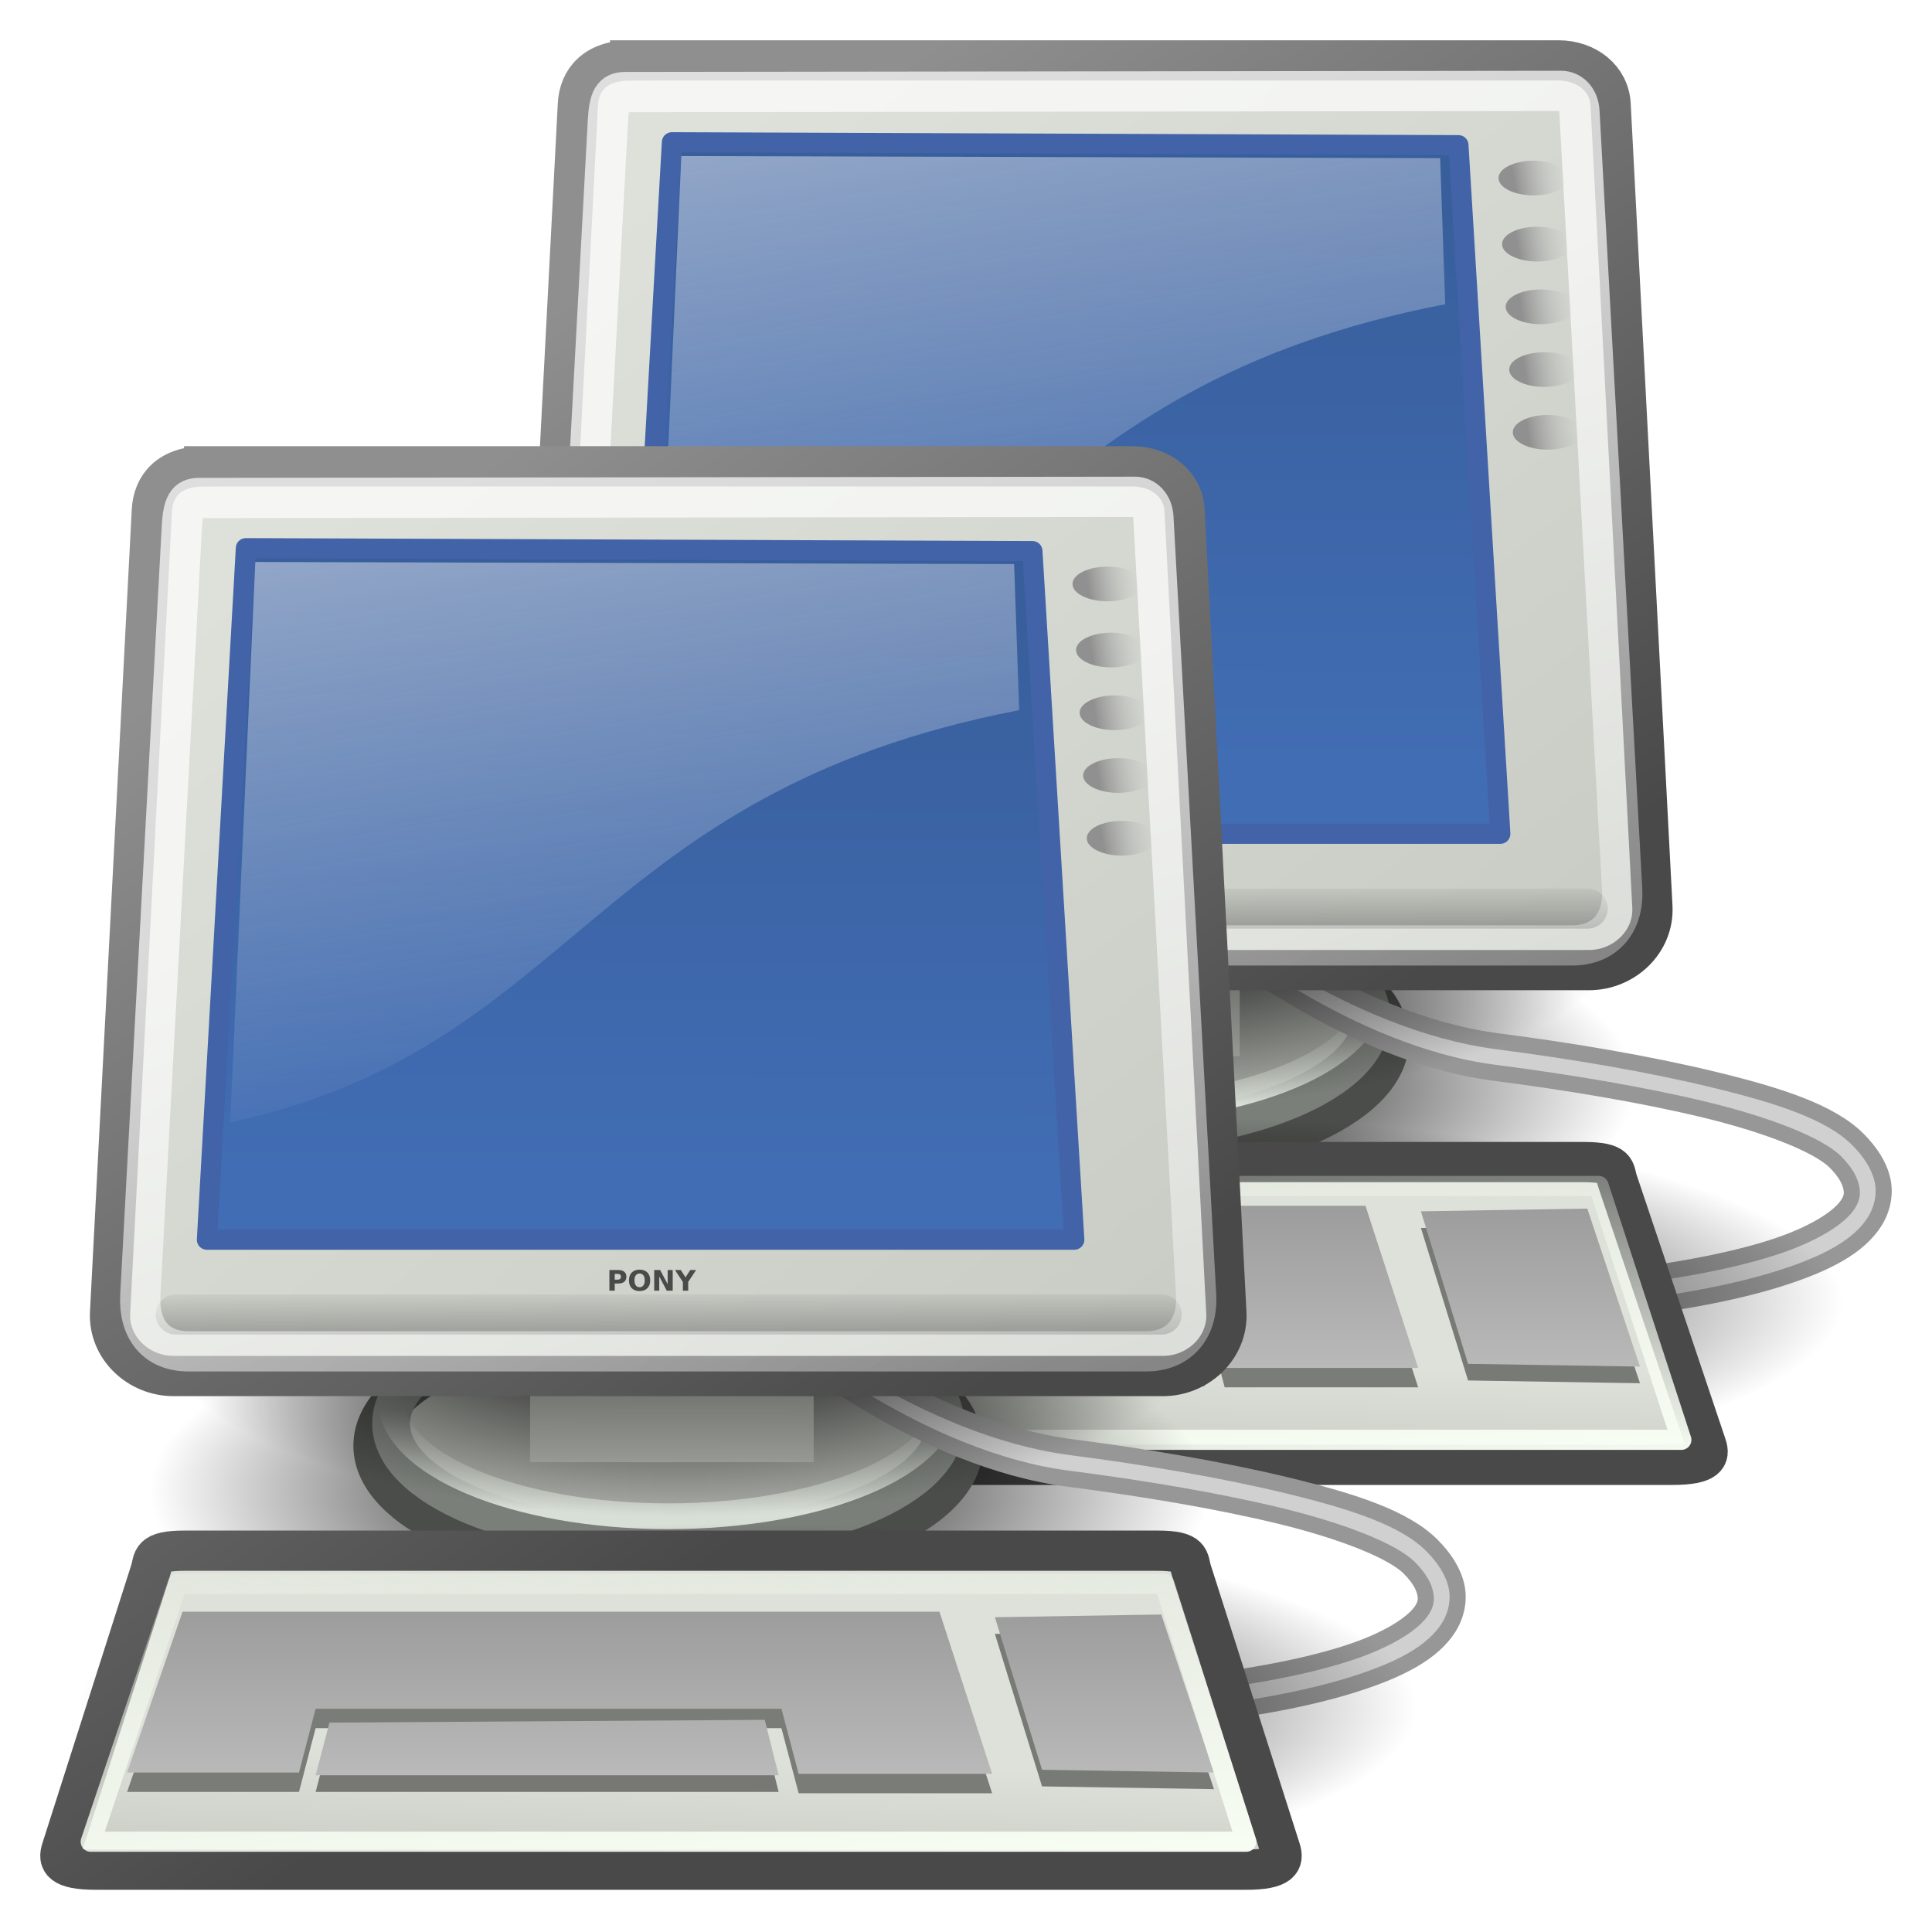
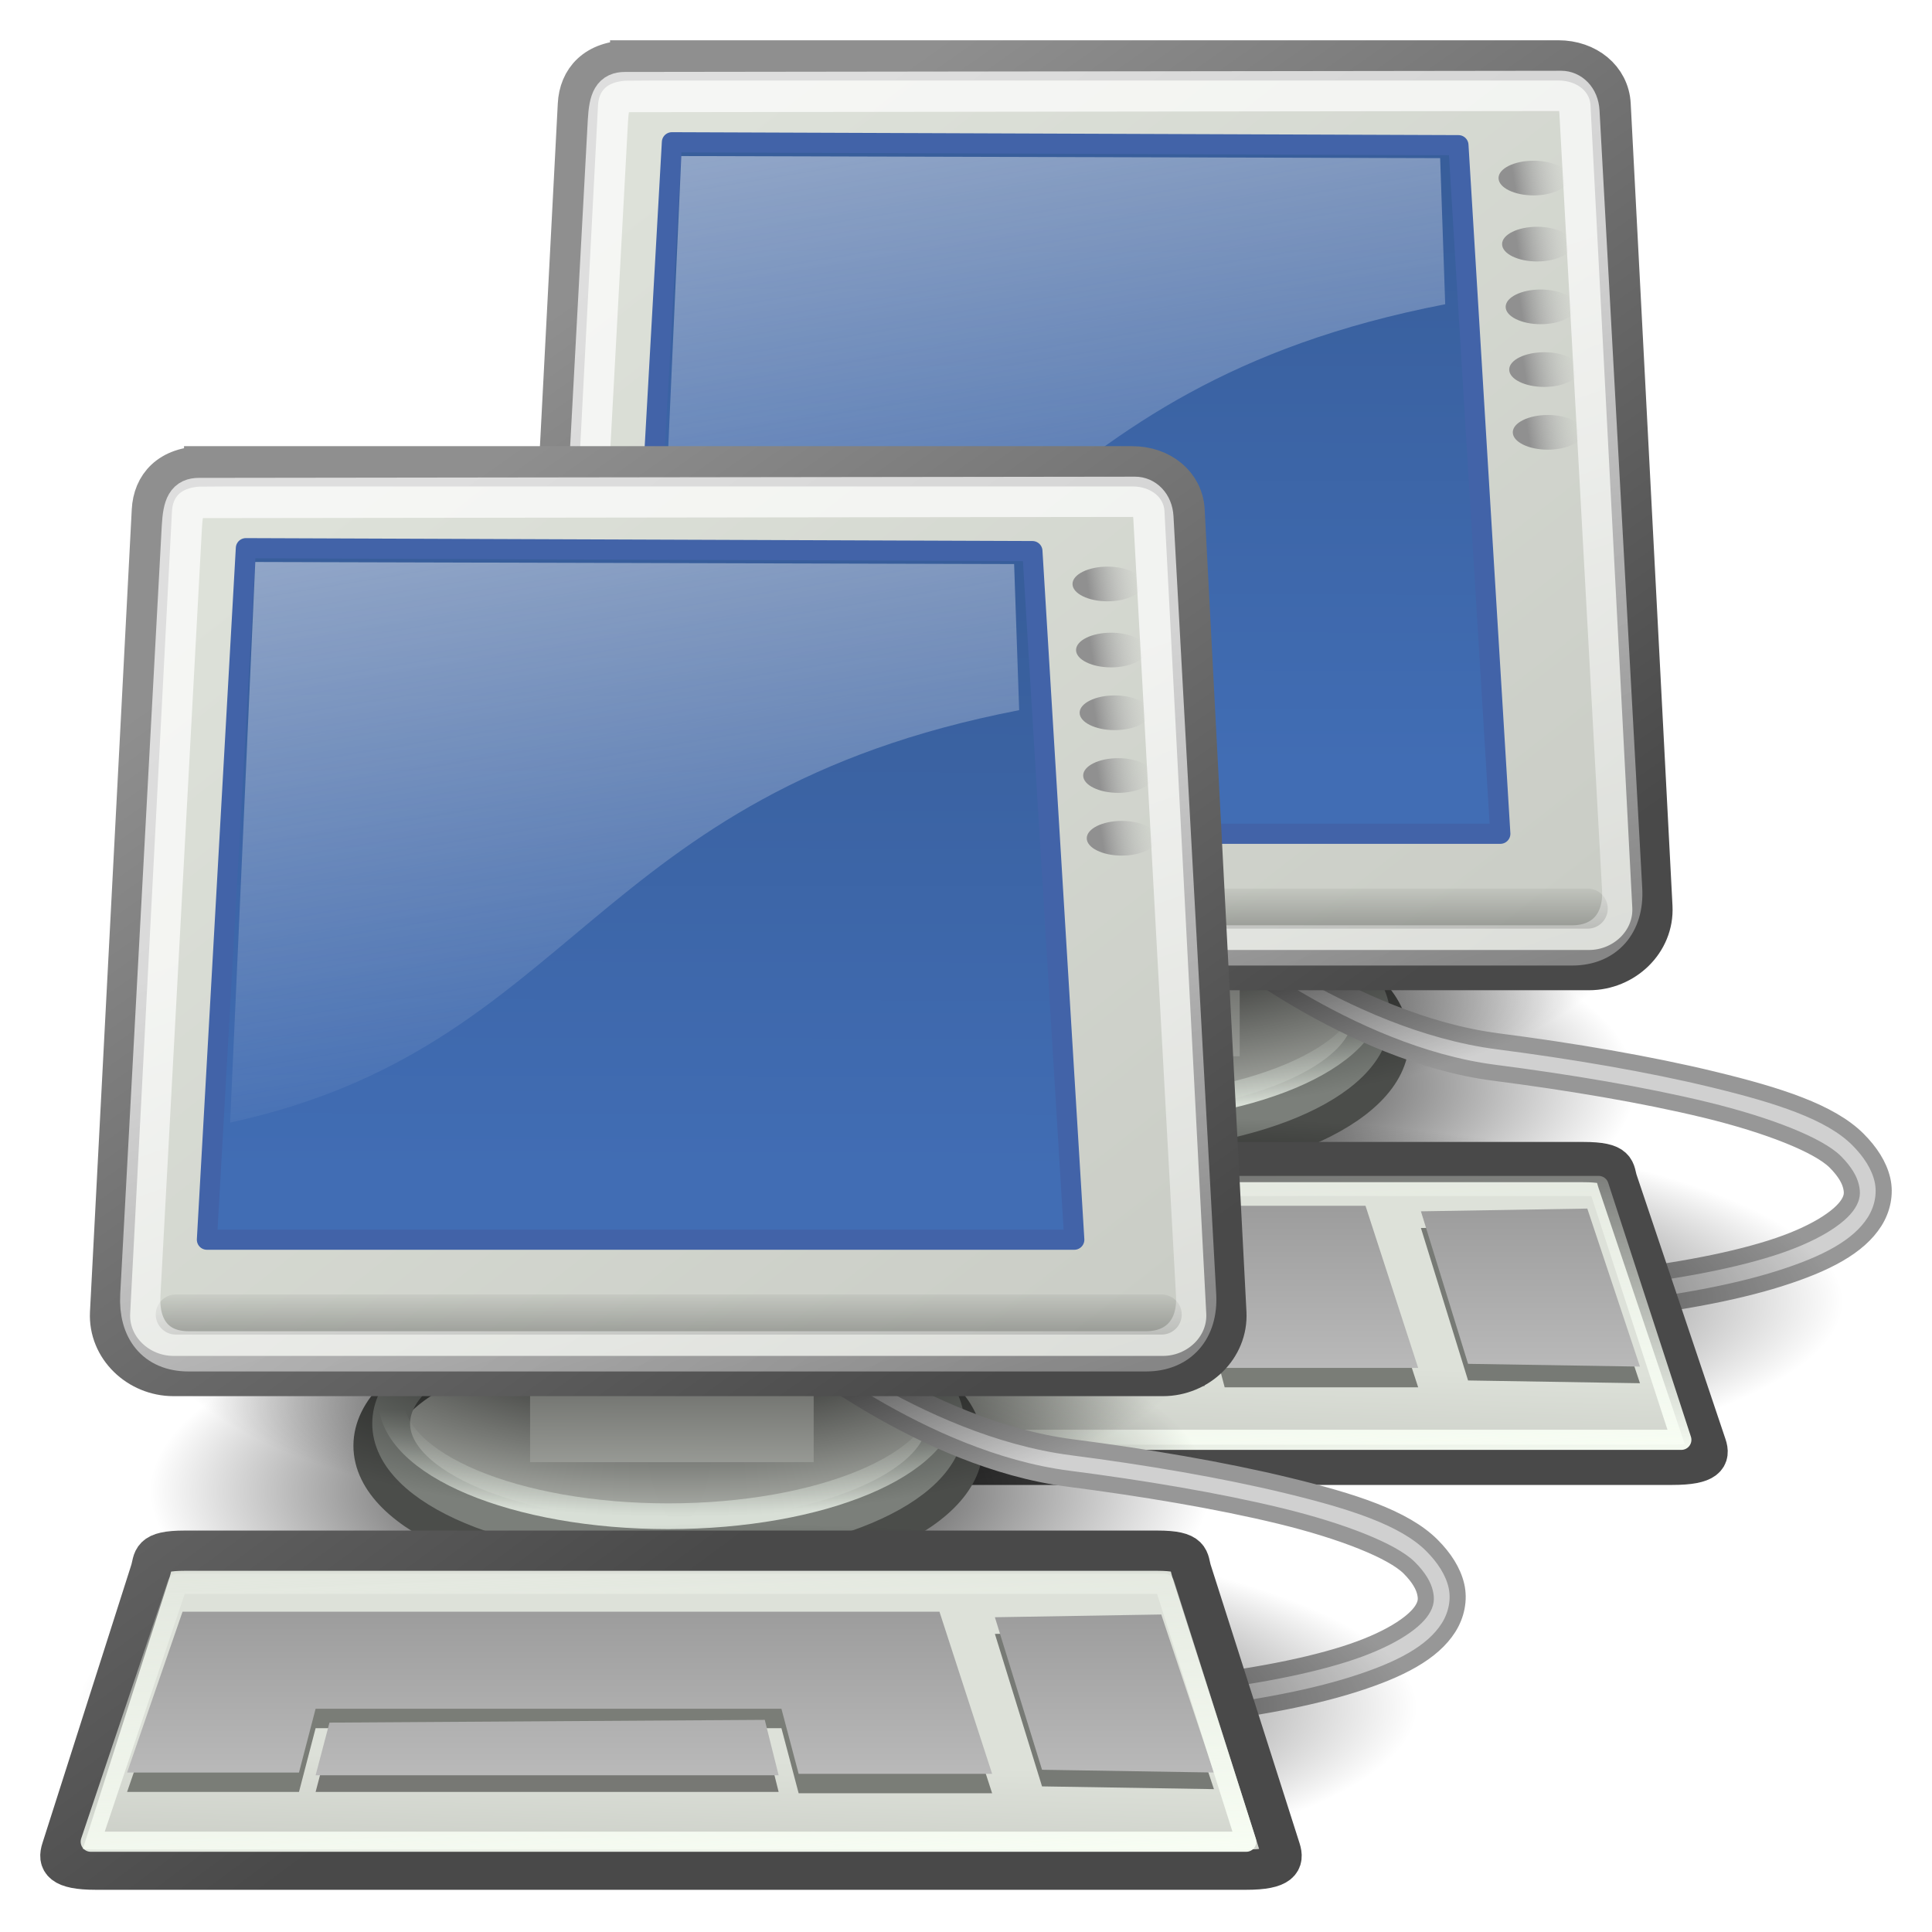
- <svg xmlns="http://www.w3.org/2000/svg" xmlns:xlink="http://www.w3.org/1999/xlink" id="svg2327" viewBox="0 0 48 48">
+ <svg xmlns="http://www.w3.org/2000/svg" xmlns:xlink="http://www.w3.org/1999/xlink" id="svg2327" viewBox="0 0 48 48" version="1.1">
  <defs id="defs3">
    <linearGradient id="linearGradient2985">
      <stop id="stop2987" style="stop-color:#d8dfd6" offset="0" />
      <stop id="stop2989" style="stop-color:#d8dfd6;stop-opacity:0" offset="1" />
    </linearGradient>
    <linearGradient id="linearGradient2752">
      <stop id="stop2754" style="stop-color:#9d9d9d" offset="0" />
      <stop id="stop2756" style="stop-color:#b9b9b9" offset="1" />
    </linearGradient>
    <linearGradient id="linearGradient2711">
      <stop id="stop2713" style="stop-color:#909090" offset="0" />
      <stop id="stop2715" style="stop-color:#bebebe;stop-opacity:0" offset="1" />
    </linearGradient>
    <linearGradient id="linearGradient2701">
      <stop id="stop2703" style="stop-color:#585956" offset="0" />
      <stop id="stop2705" style="stop-color:#bbbeb8" offset="1" />
    </linearGradient>
    <linearGradient id="linearGradient2683">
      <stop id="stop2685" style="stop-color:#000000" offset="0" />
      <stop id="stop2687" style="stop-color:#000000;stop-opacity:0" offset="1" />
    </linearGradient>
    <linearGradient id="linearGradient2667">
      <stop id="stop2669" style="stop-color:#ffffff" offset="0" />
      <stop id="stop2671" style="stop-color:#fcfcff;stop-opacity:0" offset="1" />
    </linearGradient>
    <linearGradient id="linearGradient2635">
      <stop id="stop2637" style="stop-color:#f9fff5" offset="0" />
      <stop id="stop2639" style="stop-color:#f9fff5;stop-opacity:0" offset="1" />
    </linearGradient>
    <linearGradient id="linearGradient2415">
      <stop id="stop2417" style="stop-color:#ffffff" offset="0" />
      <stop id="stop2419" style="stop-color:#ffffff;stop-opacity:0" offset="1" />
    </linearGradient>
    <linearGradient id="linearGradient2253">
      <stop id="stop2255" style="stop-color:#8f8f8f" offset="0" />
      <stop id="stop2257" style="stop-color:#494949" offset="1" />
    </linearGradient>
    <linearGradient id="linearGradient2245">
      <stop id="stop2247" style="stop-color:#dde1d9" offset="0" />
      <stop id="stop2249" style="stop-color:#cacdc6" offset="1" />
    </linearGradient>
    <radialGradient id="radialGradient3909" xlink:href="#linearGradient2683" gradientUnits="userSpaceOnUse" cy="67.502" cx="12.576" gradientTransform="scale(1.9258 .51926)" r="8.766" />
    <linearGradient id="linearGradient3911" y2="44.879" xlink:href="#linearGradient2985" gradientUnits="userSpaceOnUse" x2="-23.886" gradientTransform="scale(1.4929 .66985)" y1="49.953" x1="-23.886" />
    <linearGradient id="linearGradient3915" y2="64.893" xlink:href="#linearGradient2701" gradientUnits="userSpaceOnUse" x2="12.128" gradientTransform="scale(1.8163 .55056)" y1="53.535" x1="12.207" />
    <linearGradient id="linearGradient3917" y2="33.34" xlink:href="#linearGradient2245" gradientUnits="userSpaceOnUse" x2="34.784" gradientTransform="matrix(1.1299 0 0 .88506 -1.625 -1.3044)" y1="7.229" x1="8.612" />
    <linearGradient id="linearGradient3919" y2="31.246" xlink:href="#linearGradient2253" gradientUnits="userSpaceOnUse" x2="32.537" gradientTransform="scale(1.1044 .90547)" y1="5.382" x1="10.391" />
    <linearGradient id="linearGradient3923" y2="162.45" xlink:href="#linearGradient2683" gradientUnits="userSpaceOnUse" x2="3.707" gradientTransform="matrix(5.7052 0 0 .17528 1 -.67937)" y1="171.29" x1="3.707" />
    <linearGradient id="linearGradient3925" y2="55.201" xlink:href="#linearGradient2415" gradientUnits="userSpaceOnUse" x2="34.975" gradientTransform="matrix(1.1081 0 0 .90247 1 1)" y1="13.005" x1="17.698" />
    <linearGradient id="linearGradient3927" y2="26.729" xlink:href="#linearGradient2667" gradientUnits="userSpaceOnUse" x2="17.199" gradientTransform="matrix(1.239 0 0 .89596 .59055 -1.3315)" y1="1.654" x1="11.492" />
    <linearGradient id="linearGradient3931" y2="52.536" xlink:href="#linearGradient2245" gradientUnits="userSpaceOnUse" x2="18.177" gradientTransform="scale(1.1299 .88506)" y1="48.643" x1="18.317" />
    <linearGradient id="linearGradient3935" y2="100.2" xlink:href="#linearGradient2752" gradientUnits="userSpaceOnUse" x2="8.113" gradientTransform="scale(2.3099 .43293)" y1="88.509" x1="8.113" />
    <linearGradient id="linearGradient3941" y2="74.098" xlink:href="#linearGradient2635" gradientUnits="userSpaceOnUse" x2="8.649" gradientTransform="matrix(2.1436 0 0 .4665 1 -.50883)" y1="101.28" x1="13.629" />
    <linearGradient id="linearGradient3943" y2="3.845" xlink:href="#linearGradient2711" gradientUnits="userSpaceOnUse" x2="35.521" y1="3.938" x1="34.301" />
    <linearGradient id="linearGradient4033" y2="52.536" xlink:href="#linearGradient2245" gradientUnits="userSpaceOnUse" x2="18.177" gradientTransform="matrix(1.1299 0 0 .93254 1.8702e-17 -2.5273)" y1="48.643" x1="18.317" />
    <linearGradient id="linearGradient4035" y2="31.246" xlink:href="#linearGradient2253" gradientUnits="userSpaceOnUse" x2="32.537" gradientTransform="matrix(1.1044 0 0 .95405 1.8702e-17 -2.5273)" y1="5.382" x1="10.391" />
    <linearGradient id="linearGradient4043" y2="74.098" xlink:href="#linearGradient2635" gradientUnits="userSpaceOnUse" x2="8.649" gradientTransform="matrix(2.1192 0 0 .47399 1.1616 -1.3776)" y1="101.28" x1="13.629" />
    <linearGradient id="linearGradient4064" y2="15.323" gradientUnits="userSpaceOnUse" x2="-57.495" gradientTransform="matrix(.77934 0 0 .77934 73.639 -5.9461)" y1="38.653" x1="-57.547">
      <stop id="stop3402" style="stop-color:#416db4" offset="0" />
      <stop id="stop3404" style="stop-color:#385e9b" offset="1" />
    </linearGradient>
  </defs>
  <g id="layer1">
    <g id="g2860" transform="matrix(.77934 0 0 .77934 4.5537 10.264)">
      <g id="g3880" transform="translate(7.1658 -12.941)">
-         <path id="path2862" style="fill-rule:evenodd;color:#000000;fill:url(#radialGradient3909)" d="m41.101 35.051a16.882 4.552 0 1 1 -33.765 0 16.882 4.552 0 1 1 33.765 0z" transform="matrix(1 0 0 1.3689 -1.9786 -13.617)" />
-         <path id="path2864" style="fill-rule:evenodd;color:#000000;stroke:#4b4d4a;stroke-width:1.283;fill:#adb0aa" d="m-26.264 29.716a9.394 3.94 0 1 1 -18.789 0 9.394 3.94 0 1 1 18.789 0z" transform="translate(57.533 3.2034)" />
-         <path id="path2866" style="color:#000000;stroke:#7b7f7a;stroke-width:1.283;fill:none" d="m-26.264 29.716a9.394 3.94 0 1 1 -18.789 0 9.394 3.94 0 1 1 18.789 0z" transform="matrix(.94027 0 0 .94027 55.404 4.2712)" />
-         <path id="path2868" style="color:#000000;stroke:url(#linearGradient3911);stroke-width:.873;fill:none" d="m-26.264 29.716a9.394 3.94 0 1 1 -18.789 0 9.394 3.94 0 1 1 18.789 0z" transform="matrix(.94027 0 0 .94027 55.404 3.5212)" />
+         <path id="path2862" style="fill-rule:evenodd;color:#000000;fill:url(#radialGradient3909)" d="m 41.101,35.051 a 16.882,4.552 0 0 1 -16.882,4.552 16.882,4.552 0 0 1 -16.882,-4.552 16.882,4.552 0 0 1 16.882,-4.552 16.882,4.552 0 0 1 16.882,4.552 z" transform="matrix(1 0 0 1.3689 -1.9786 -13.617)" />
+         <path id="path2864" style="fill-rule:evenodd;color:#000000;stroke:#4b4d4a;stroke-width:1.283;fill:#adb0aa" d="m -26.264,29.716 a 9.394,3.94 0 0 1 -9.394,3.94 9.394,3.94 0 0 1 -9.394,-3.94 9.394,3.94 0 0 1 9.394,-3.94 9.394,3.94 0 0 1 9.394,3.94 z" transform="translate(57.533 3.2034)" />
+         <path id="path2866" style="color:#000000;stroke:#7b7f7a;stroke-width:1.283;fill:none" d="m -26.264,29.716 a 9.394,3.94 0 0 1 -9.394,3.94 9.394,3.94 0 0 1 -9.394,-3.94 9.394,3.94 0 0 1 9.394,-3.94 9.394,3.94 0 0 1 9.394,3.94 z" transform="matrix(.94027 0 0 .94027 55.404 4.2712)" />
+         <path id="path2868" style="color:#000000;stroke:url(#linearGradient3911);stroke-width:.873;fill:none" d="m -26.264,29.716 a 9.394,3.94 0 0 1 -9.394,3.94 9.394,3.94 0 0 1 -9.394,-3.94 9.394,3.94 0 0 1 9.394,-3.94 9.394,3.94 0 0 1 9.394,3.94 z" transform="matrix(.94027 0 0 .94027 55.404 3.5212)" />
        <path id="path2870" style="stroke-linejoin:round;fill-rule:evenodd;stroke:#979797;stroke-width:.513;fill:#d0d0d0" d="m25.688 28.766l-0.063 1s4.324 3.599 9 4.203c2.338 0.301 4.754 0.702 6.75 1.187s3.588 1.12 4.125 1.656c0.31 0.311 0.451 0.574 0.5 0.782 0.049 0.207 0.038 0.355-0.094 0.562-0.264 0.416-1.08 0.968-2.468 1.406-2.778 0.878-7.721 1.438-14.563 1.438v1c6.896 0 11.864-0.528 14.844-1.469 1.49-0.47 2.525-1.015 3.031-1.812 0.253-0.399 0.357-0.889 0.25-1.344s-0.385-0.885-0.781-1.281c-0.878-0.878-2.537-1.407-4.594-1.906-2.057-0.5-4.516-0.915-6.875-1.219-4.719-0.609-9.062-4.203-9.062-4.203z" />
-         <path id="path2872" style="color:#000000;fill-rule:evenodd;fill:url(#radialGradient3909)" d="m41.101 35.051a16.882 4.552 0 1 1 -33.765 0 16.882 4.552 0 1 1 33.765 0z" transform="matrix(1 0 0 1.3689 -1.9786 -19.021)" />
+         <path id="path2872" style="color:#000000;fill-rule:evenodd;fill:url(#radialGradient3909)" d="m 41.101,35.051 a 16.882,4.552 0 0 1 -16.882,4.552 16.882,4.552 0 0 1 -16.882,-4.552 16.882,4.552 0 0 1 16.882,-4.552 16.882,4.552 0 0 1 16.882,4.552 z" transform="matrix(1 0 0 1.3689 -1.9786 -19.021)" />
        <rect id="rect2874" style="fill-rule:evenodd;color:#000000;fill:url(#linearGradient3915)" height="2.74" width="9.04" y="30.704" x="17.472" />
        <path id="path2876" style="fill-rule:evenodd;color:#000000;stroke:url(#linearGradient3919);stroke-width:1.283;fill:url(#linearGradient3917)" d="m7.081 1.696h29.588c0.911 0 1.624 0.584 1.667 1.402l1.332 25.578c0.058 1.118-0.901 2.021-2.02 2.021h-31.546c-1.119 0-2.078-0.903-2.02-2.021l1.332-25.578c0.04-0.773 0.547-1.401 1.667-1.401z" />
        <path id="path2878" style="stroke-linejoin:round;fill-rule:evenodd;color:#000000;stroke:#4263a8;stroke-width:.642;fill:url(#linearGradient4064)" d="m8.411 4.306l-1.242 22.045h27.651l-1.335-21.952-25.074-0.093z" />
        <path id="path2880" style="stroke-opacity:.248;stroke:url(#linearGradient3923);stroke-linecap:round;stroke-width:1.278;fill:none" d="m6.177 28.736h31.429" />
        <path id="path2882" style="stroke-opacity:.701;color:#000000;stroke:url(#linearGradient3925);stroke-width:1.283;fill:none" d="m6.915 2.706l29.845-0.038c0.284-0 0.559 0.237 0.582 0.653l1.362 24.803c0.058 1.057-0.54 1.786-1.598 1.786h-30.524c-1.059 0-1.593-0.729-1.536-1.786l1.324-24.494c0.039-0.716 0.166-0.923 0.545-0.924z" />
        <path id="path2884" style="opacity:.531;fill-rule:evenodd;fill:url(#linearGradient3927)" d="m8.711 4.746l-0.802 17.871c11.045-2.401 11.421-10.493 25.154-13.147l-0.161-4.658-24.19-0.066z" />
-         <path id="path2886" style="color:#000000;fill-rule:evenodd;fill:url(#radialGradient3909)" d="m41.101 35.051a16.882 4.552 0 1 1 -33.765 0 16.882 4.552 0 1 1 33.765 0z" transform="matrix(1.2644 0 0 1.2913 -6.2163 -4.0004)" />
+         <path id="path2886" style="color:#000000;fill-rule:evenodd;fill:url(#radialGradient3909)" d="m 41.101,35.051 a 16.882,4.552 0 0 1 -16.882,4.552 16.882,4.552 0 0 1 -16.882,-4.552 16.882,4.552 0 0 1 16.882,-4.552 16.882,4.552 0 0 1 16.882,4.552 z" transform="matrix(1.2644 0 0 1.2913 -6.2163 -4.0004)" />
        <path id="path2888" style="fill-rule:evenodd;color:#000000;stroke:url(#linearGradient3919);stroke-width:1.283;fill:url(#linearGradient3931)" d="m6.462 36.817h31.003c1.119 0 0.977 0.272 1.092 0.613l2.834 8.425c0.115 0.342 0.027 0.613-1.092 0.613h-36.672c-1.119 0-1.207-0.271-1.092-0.613l2.835-8.425c0.115-0.341-0.027-0.613 1.092-0.613z" />
        <path id="path2890" style="fill-rule:evenodd;fill:#7a7d77" d="m6.392 38.829l-1.768 5.127h5.48l0.53-2.033h14.85l0.549 2.075h6.168l-1.679-5.169h-24.13z" />
        <path id="path2892" style="fill-rule:evenodd;fill:#777874" d="m11.076 42.276l-0.442 1.68h14.761l-0.442-1.768-13.877 0.088z" />
        <path id="path2894" style="fill-rule:evenodd;color:#000000;fill:#777a75" d="m37.593 38.829l1.679 5.038-5.48-0.088-1.503-4.861 5.304-0.089z" />
        <path id="path2896" style="fill-rule:evenodd;color:#000000;fill:url(#linearGradient3935)" d="m37.593 38.299l1.679 5.038-5.48-0.088-1.503-4.862 5.304-0.088z" />
        <path id="path2898" style="fill:url(#linearGradient3935);fill-rule:evenodd" d="m6.392 38.21l-1.768 5.127h5.48l0.53-2.033h14.85l0.549 2.075h6.168l-1.679-5.169h-24.13z" />
        <path id="path2900" style="color:#000000;fill-rule:evenodd;fill:url(#linearGradient3935)" d="m11.076 41.746l-0.442 1.679h14.761l-0.442-1.767-13.877 0.088z" />
        <path id="path2902" style="stroke-linejoin:round;color:#000000;stroke:url(#linearGradient3941);stroke-width:.642;fill:none" d="m6.128 37.578h31.826l2.637 8.093h-37.261l2.798-8.093z" />
-         <path id="path2904" style="fill-rule:evenodd;color:#000000;fill:url(#linearGradient3943)" d="m35.621 3.938a0.84 0.84 0 1 1 -1.68 0 0.84 0.84 0 1 1 1.68 0z" transform="matrix(1.3312 0 0 .65845 -10.419 2.8539)" />
-         <path id="path2906" style="color:#000000;fill-rule:evenodd;fill:url(#linearGradient3943)" d="m35.621 3.938a0.84 0.84 0 1 1 -1.68 0 0.84 0.84 0 1 1 1.68 0z" transform="matrix(1.3312 0 0 .65845 -10.306 4.9597)" />
-         <path id="path2908" style="color:#000000;fill-rule:evenodd;fill:url(#linearGradient3943)" d="m35.621 3.938a0.84 0.84 0 1 1 -1.68 0 0.84 0.84 0 1 1 1.68 0z" transform="matrix(1.3312 0 0 .65845 -10.192 6.9597)" />
-         <path id="path2910" style="color:#000000;fill-rule:evenodd;fill:url(#linearGradient3943)" d="m35.621 3.938a0.84 0.84 0 1 1 -1.68 0 0.84 0.84 0 1 1 1.68 0z" transform="matrix(1.3312 0 0 .65845 -10.079 8.9597)" />
-         <path id="path2912" style="color:#000000;fill-rule:evenodd;fill:url(#linearGradient3943)" d="m35.621 3.938a0.84 0.84 0 1 1 -1.68 0 0.84 0.84 0 1 1 1.68 0z" transform="matrix(1.3312 0 0 .65845 -9.9649 10.96)" />
+         <path id="path2904" style="fill-rule:evenodd;color:#000000;fill:url(#linearGradient3943)" d="M 35.621,3.938 A 0.84,0.84 0 0 1 34.781,4.778 0.84,0.84 0 0 1 33.941,3.938 0.84,0.84 0 0 1 34.781,3.099 0.84,0.84 0 0 1 35.621,3.938 Z" transform="matrix(1.3312 0 0 .65845 -10.419 2.8539)" />
+         <path id="path2906" style="color:#000000;fill-rule:evenodd;fill:url(#linearGradient3943)" d="M 35.621,3.938 A 0.84,0.84 0 0 1 34.781,4.778 0.84,0.84 0 0 1 33.941,3.938 0.84,0.84 0 0 1 34.781,3.099 0.84,0.84 0 0 1 35.621,3.938 Z" transform="matrix(1.3312 0 0 .65845 -10.306 4.9597)" />
+         <path id="path2908" style="color:#000000;fill-rule:evenodd;fill:url(#linearGradient3943)" d="M 35.621,3.938 A 0.84,0.84 0 0 1 34.781,4.778 0.84,0.84 0 0 1 33.941,3.938 0.84,0.84 0 0 1 34.781,3.099 0.84,0.84 0 0 1 35.621,3.938 Z" transform="matrix(1.3312 0 0 .65845 -10.192 6.9597)" />
+         <path id="path2910" style="color:#000000;fill-rule:evenodd;fill:url(#linearGradient3943)" d="M 35.621,3.938 A 0.84,0.84 0 0 1 34.781,4.778 0.84,0.84 0 0 1 33.941,3.938 0.84,0.84 0 0 1 34.781,3.099 0.84,0.84 0 0 1 35.621,3.938 Z" transform="matrix(1.3312 0 0 .65845 -10.079 8.9597)" />
+         <path id="path2912" style="color:#000000;fill-rule:evenodd;fill:url(#linearGradient3943)" d="M 35.621,3.938 A 0.84,0.84 0 0 1 34.781,4.778 0.84,0.84 0 0 1 33.941,3.938 0.84,0.84 0 0 1 34.781,3.099 0.84,0.84 0 0 1 35.621,3.938 Z" transform="matrix(1.3312 0 0 .65845 -9.9649 10.96)" />
        <path id="path2914" style="fill:#4a4a4a" d="m20 27.318h0.282c0.083 0 0.148 0.018 0.192 0.056 0.045 0.037 0.068 0.09 0.068 0.158 0 0.069-0.023 0.123-0.068 0.16-0.044 0.037-0.109 0.056-0.192 0.056h-0.112v0.228h-0.17v-0.658m0.17 0.123v0.184h0.094c0.033 0 0.058-0.008 0.076-0.024s0.027-0.039 0.027-0.069c0-0.029-0.009-0.052-0.027-0.068-0.018-0.015-0.043-0.023-0.076-0.023h-0.094m0.792-0.012c-0.052 0-0.092 0.019-0.12 0.057-0.029 0.038-0.043 0.092-0.043 0.161 0 0.07 0.014 0.123 0.043 0.161 0.028 0.039 0.068 0.058 0.12 0.058s0.092-0.019 0.121-0.058c0.028-0.038 0.043-0.091 0.043-0.161 0-0.069-0.015-0.123-0.043-0.161-0.029-0.038-0.069-0.057-0.121-0.057m0-0.123c0.106 0 0.189 0.03 0.249 0.091 0.06 0.06 0.09 0.144 0.09 0.25 0 0.107-0.03 0.19-0.09 0.251-0.06 0.06-0.143 0.091-0.249 0.091s-0.188-0.031-0.249-0.091c-0.06-0.061-0.09-0.144-0.09-0.251 0-0.106 0.03-0.19 0.09-0.25 0.061-0.061 0.143-0.091 0.249-0.091m0.466 0.012h0.19l0.239 0.451v-0.451h0.161v0.658h-0.189l-0.24-0.452v0.452h-0.161v-0.658m0.663 0h0.186l0.15 0.234 0.15-0.234h0.186l-0.251 0.381v0.277h-0.17v-0.277l-0.251-0.381" />
      </g>
    </g>
    <g id="g3953" transform="matrix(.77934 0 0 .77934 -6.0309 20.349)">
      <g id="g3955" transform="translate(7.1658 -12.941)">
-         <path id="path3957" style="color:#000000;fill-rule:evenodd;fill:url(#radialGradient3909)" d="m41.101 35.051a16.882 4.552 0 1 1 -33.765 0 16.882 4.552 0 1 1 33.765 0z" transform="matrix(1 0 0 1.3689 -1.9786 -13.617)" />
-         <path id="path3959" style="fill-rule:evenodd;color:#000000;stroke:#4b4d4a;stroke-width:1.283;fill:#adb0aa" d="m-26.264 29.716a9.394 3.94 0 1 1 -18.789 0 9.394 3.94 0 1 1 18.789 0z" transform="translate(57.533 3.2034)" />
-         <path id="path3961" style="color:#000000;stroke:#7b7f7a;stroke-width:1.283;fill:none" d="m-26.264 29.716a9.394 3.94 0 1 1 -18.789 0 9.394 3.94 0 1 1 18.789 0z" transform="matrix(.94027 0 0 .94027 55.404 4.2712)" />
-         <path id="path3963" style="color:#000000;stroke:url(#linearGradient3911);stroke-width:.873;fill:none" d="m-26.264 29.716a9.394 3.94 0 1 1 -18.789 0 9.394 3.94 0 1 1 18.789 0z" transform="matrix(.94027 0 0 .94027 55.404 3.5212)" />
+         <path id="path3957" style="color:#000000;fill-rule:evenodd;fill:url(#radialGradient3909)" d="m 41.101,35.051 a 16.882,4.552 0 0 1 -16.882,4.552 16.882,4.552 0 0 1 -16.882,-4.552 16.882,4.552 0 0 1 16.882,-4.552 16.882,4.552 0 0 1 16.882,4.552 z" transform="matrix(1 0 0 1.3689 -1.9786 -13.617)" />
+         <path id="path3959" style="fill-rule:evenodd;color:#000000;stroke:#4b4d4a;stroke-width:1.283;fill:#adb0aa" d="m -26.264,29.716 a 9.394,3.94 0 0 1 -9.394,3.94 9.394,3.94 0 0 1 -9.394,-3.94 9.394,3.94 0 0 1 9.394,-3.94 9.394,3.94 0 0 1 9.394,3.94 z" transform="translate(57.533 3.2034)" />
+         <path id="path3961" style="color:#000000;stroke:#7b7f7a;stroke-width:1.283;fill:none" d="m -26.264,29.716 a 9.394,3.94 0 0 1 -9.394,3.94 9.394,3.94 0 0 1 -9.394,-3.94 9.394,3.94 0 0 1 9.394,-3.94 9.394,3.94 0 0 1 9.394,3.94 z" transform="matrix(.94027 0 0 .94027 55.404 4.2712)" />
+         <path id="path3963" style="color:#000000;stroke:url(#linearGradient3911);stroke-width:.873;fill:none" d="m -26.264,29.716 a 9.394,3.94 0 0 1 -9.394,3.94 9.394,3.94 0 0 1 -9.394,-3.94 9.394,3.94 0 0 1 9.394,-3.94 9.394,3.94 0 0 1 9.394,3.94 z" transform="matrix(.94027 0 0 .94027 55.404 3.5212)" />
        <path id="path3965" style="stroke-linejoin:round;fill-rule:evenodd;stroke:#979797;stroke-width:.513;fill:#d0d0d0" d="m25.688 28.766l-0.063 1s4.324 3.599 9 4.203c2.338 0.301 4.754 0.702 6.75 1.187s3.588 1.12 4.125 1.656c0.31 0.311 0.451 0.574 0.5 0.782 0.049 0.207 0.038 0.355-0.094 0.562-0.264 0.416-1.08 0.968-2.468 1.406-2.778 0.878-7.721 1.438-14.563 1.438v1c6.896 0 11.864-0.528 14.844-1.469 1.49-0.47 2.525-1.015 3.031-1.812 0.253-0.399 0.357-0.889 0.25-1.344s-0.385-0.885-0.781-1.281c-0.878-0.878-2.537-1.407-4.594-1.906-2.057-0.5-4.516-0.915-6.875-1.219-4.719-0.609-9.062-4.203-9.062-4.203z" />
-         <path id="path3967" style="color:#000000;fill-rule:evenodd;fill:url(#radialGradient3909)" d="m41.101 35.051a16.882 4.552 0 1 1 -33.765 0 16.882 4.552 0 1 1 33.765 0z" transform="matrix(1 0 0 1.3689 -1.9786 -19.021)" />
+         <path id="path3967" style="color:#000000;fill-rule:evenodd;fill:url(#radialGradient3909)" d="m 41.101,35.051 a 16.882,4.552 0 0 1 -16.882,4.552 16.882,4.552 0 0 1 -16.882,-4.552 16.882,4.552 0 0 1 16.882,-4.552 16.882,4.552 0 0 1 16.882,4.552 z" transform="matrix(1 0 0 1.3689 -1.9786 -19.021)" />
        <rect id="rect3969" style="color:#000000;fill-rule:evenodd;fill:url(#linearGradient3915)" height="2.74" width="9.04" y="30.704" x="17.472" />
        <path id="path3971" style="fill-rule:evenodd;color:#000000;stroke:url(#linearGradient3919);stroke-width:1.283;fill:url(#linearGradient3917)" d="m7.081 1.696h29.588c0.911 0 1.624 0.584 1.667 1.402l1.332 25.578c0.058 1.118-0.901 2.021-2.02 2.021h-31.546c-1.119 0-2.078-0.903-2.02-2.021l1.332-25.578c0.04-0.773 0.547-1.401 1.667-1.401z" />
        <path id="path3973" style="stroke-linejoin:round;fill-rule:evenodd;color:#000000;stroke:#4263a8;stroke-width:.642;fill:url(#linearGradient4064)" d="m8.411 4.306l-1.242 22.045h27.651l-1.335-21.952-25.074-0.093z" />
        <path id="path3975" style="stroke-opacity:.248;stroke:url(#linearGradient3923);stroke-linecap:round;stroke-width:1.278;fill:none" d="m6.177 28.736h31.429" />
        <path id="path3977" style="stroke-opacity:.701;color:#000000;stroke:url(#linearGradient3925);stroke-width:1.283;fill:none" d="m6.915 2.706l29.845-0.038c0.284-0 0.559 0.237 0.582 0.653l1.362 24.803c0.058 1.057-0.54 1.786-1.598 1.786h-30.524c-1.059 0-1.593-0.729-1.536-1.786l1.324-24.494c0.039-0.716 0.166-0.923 0.545-0.924z" />
        <path id="path3979" style="opacity:.531;fill:url(#linearGradient3927);fill-rule:evenodd" d="m8.711 4.746l-0.802 17.871c11.045-2.401 11.421-10.493 25.154-13.147l-0.161-4.658-24.19-0.066z" />
-         <path id="path3981" style="color:#000000;fill-rule:evenodd;fill:url(#radialGradient3909)" d="m41.101 35.051a16.882 4.552 0 1 1 -33.765 0 16.882 4.552 0 1 1 33.765 0z" transform="matrix(1.2644 0 0 1.2913 -6.2163 -4.0004)" />
+         <path id="path3981" style="color:#000000;fill-rule:evenodd;fill:url(#radialGradient3909)" d="m 41.101,35.051 a 16.882,4.552 0 0 1 -16.882,4.552 16.882,4.552 0 0 1 -16.882,-4.552 16.882,4.552 0 0 1 16.882,-4.552 16.882,4.552 0 0 1 16.882,4.552 z" transform="matrix(1.2644 0 0 1.2913 -6.2163 -4.0004)" />
        <path id="path3983" style="fill-rule:evenodd;color:#000000;stroke:url(#linearGradient4035);stroke-width:1.283;fill:url(#linearGradient4033)" d="m6.462 36.265h31.003c1.119 0 0.977 0.286 1.092 0.646l2.834 8.877c0.115 0.36 0.027 0.646-1.092 0.646h-36.672c-1.119 0-1.207-0.286-1.092-0.646l2.835-8.877c0.115-0.36-0.027-0.646 1.092-0.646z" />
        <path id="path3985" style="fill-rule:evenodd;fill:#7a7d77" d="m6.392 38.829l-1.768 5.127h5.48l0.53-2.033h14.85l0.549 2.075h6.168l-1.679-5.169h-24.13z" />
        <path id="path3987" style="fill-rule:evenodd;fill:#777874" d="m11.076 42.276l-0.442 1.68h14.761l-0.442-1.768-13.877 0.088z" />
        <path id="path3989" style="fill-rule:evenodd;color:#000000;fill:#777a75" d="m37.593 38.829l1.679 5.038-5.48-0.088-1.503-4.861 5.304-0.089z" />
        <path id="path3991" style="color:#000000;fill-rule:evenodd;fill:url(#linearGradient3935)" d="m37.593 38.299l1.679 5.038-5.48-0.088-1.503-4.862 5.304-0.088z" />
        <path id="path3993" style="fill:url(#linearGradient3935);fill-rule:evenodd" d="m6.392 38.21l-1.768 5.127h5.48l0.53-2.033h14.85l0.549 2.075h6.168l-1.679-5.169h-24.13z" />
        <path id="path3995" style="color:#000000;fill-rule:evenodd;fill:url(#linearGradient3935)" d="m11.076 41.746l-0.442 1.679h14.761l-0.442-1.767-13.877 0.088z" />
        <path id="path3997" style="stroke-linejoin:round;color:#000000;stroke:url(#linearGradient4043);stroke-width:.642;fill:none" d="m6.231 37.321h31.463l2.607 8.222h-36.836l2.766-8.222z" />
-         <path id="path3999" style="color:#000000;fill-rule:evenodd;fill:url(#linearGradient3943)" d="m35.621 3.938a0.84 0.84 0 1 1 -1.68 0 0.84 0.84 0 1 1 1.68 0z" transform="matrix(1.3312 0 0 .65845 -10.419 2.8539)" />
-         <path id="path4001" style="color:#000000;fill-rule:evenodd;fill:url(#linearGradient3943)" d="m35.621 3.938a0.84 0.84 0 1 1 -1.68 0 0.84 0.84 0 1 1 1.68 0z" transform="matrix(1.3312 0 0 .65845 -10.306 4.9597)" />
-         <path id="path4003" style="color:#000000;fill-rule:evenodd;fill:url(#linearGradient3943)" d="m35.621 3.938a0.84 0.84 0 1 1 -1.68 0 0.84 0.84 0 1 1 1.68 0z" transform="matrix(1.3312 0 0 .65845 -10.192 6.9597)" />
-         <path id="path4005" style="color:#000000;fill-rule:evenodd;fill:url(#linearGradient3943)" d="m35.621 3.938a0.84 0.84 0 1 1 -1.68 0 0.84 0.84 0 1 1 1.68 0z" transform="matrix(1.3312 0 0 .65845 -10.079 8.9597)" />
-         <path id="path4007" style="color:#000000;fill-rule:evenodd;fill:url(#linearGradient3943)" d="m35.621 3.938a0.84 0.84 0 1 1 -1.68 0 0.84 0.84 0 1 1 1.68 0z" transform="matrix(1.3312 0 0 .65845 -9.9649 10.96)" />
-         <path id="path4009" style="fill:#4a4a4a" d="m20 27.318h0.282c0.083 0 0.148 0.018 0.192 0.056 0.045 0.037 0.068 0.09 0.068 0.158 0 0.069-0.023 0.123-0.068 0.16-0.044 0.037-0.109 0.056-0.192 0.056h-0.112v0.228h-0.17v-0.658m0.17 0.123v0.184h0.094c0.033 0 0.058-0.008 0.076-0.024s0.027-0.039 0.027-0.069c0-0.029-0.009-0.052-0.027-0.068-0.018-0.015-0.043-0.023-0.076-0.023h-0.094m0.792-0.012c-0.052 0-0.092 0.019-0.12 0.057-0.029 0.038-0.043 0.092-0.043 0.161 0 0.07 0.014 0.123 0.043 0.161 0.028 0.039 0.068 0.058 0.12 0.058s0.092-0.019 0.121-0.058c0.028-0.038 0.043-0.091 0.043-0.161 0-0.069-0.015-0.123-0.043-0.161-0.029-0.038-0.069-0.057-0.121-0.057m0-0.123c0.106 0 0.189 0.03 0.249 0.091 0.06 0.06 0.09 0.144 0.09 0.25 0 0.107-0.03 0.19-0.09 0.251-0.06 0.06-0.143 0.091-0.249 0.091s-0.188-0.031-0.249-0.091c-0.06-0.061-0.09-0.144-0.09-0.251 0-0.106 0.03-0.19 0.09-0.25 0.061-0.061 0.143-0.091 0.249-0.091m0.466 0.012h0.19l0.239 0.451v-0.451h0.161v0.658h-0.189l-0.24-0.452v0.452h-0.161v-0.658m0.663 0h0.186l0.15 0.234 0.15-0.234h0.186l-0.251 0.381v0.277h-0.17v-0.277l-0.251-0.381" />
+         <path id="path3999" style="color:#000000;fill-rule:evenodd;fill:url(#linearGradient3943)" d="M 35.621,3.938 A 0.84,0.84 0 0 1 34.781,4.778 0.84,0.84 0 0 1 33.941,3.938 0.84,0.84 0 0 1 34.781,3.099 0.84,0.84 0 0 1 35.621,3.938 Z" transform="matrix(1.3312 0 0 .65845 -10.419 2.8539)" />
+         <path id="path4001" style="color:#000000;fill-rule:evenodd;fill:url(#linearGradient3943)" d="M 35.621,3.938 A 0.84,0.84 0 0 1 34.781,4.778 0.84,0.84 0 0 1 33.941,3.938 0.84,0.84 0 0 1 34.781,3.099 0.84,0.84 0 0 1 35.621,3.938 Z" transform="matrix(1.3312 0 0 .65845 -10.306 4.9597)" />
+         <path id="path4003" style="color:#000000;fill-rule:evenodd;fill:url(#linearGradient3943)" d="M 35.621,3.938 A 0.84,0.84 0 0 1 34.781,4.778 0.84,0.84 0 0 1 33.941,3.938 0.84,0.84 0 0 1 34.781,3.099 0.84,0.84 0 0 1 35.621,3.938 Z" transform="matrix(1.3312 0 0 .65845 -10.192 6.9597)" />
+         <path id="path4005" style="color:#000000;fill-rule:evenodd;fill:url(#linearGradient3943)" d="M 35.621,3.938 A 0.84,0.84 0 0 1 34.781,4.778 0.84,0.84 0 0 1 33.941,3.938 0.84,0.84 0 0 1 34.781,3.099 0.84,0.84 0 0 1 35.621,3.938 Z" transform="matrix(1.3312 0 0 .65845 -10.079 8.9597)" />
+         <path id="path4007" style="color:#000000;fill-rule:evenodd;fill:url(#linearGradient3943)" d="M 35.621,3.938 A 0.84,0.84 0 0 1 34.781,4.778 0.84,0.84 0 0 1 33.941,3.938 0.84,0.84 0 0 1 34.781,3.099 0.84,0.84 0 0 1 35.621,3.938 Z" transform="matrix(1.3312 0 0 .65845 -9.9649 10.96)" />
      </g>
    </g>
  </g>
</svg>
